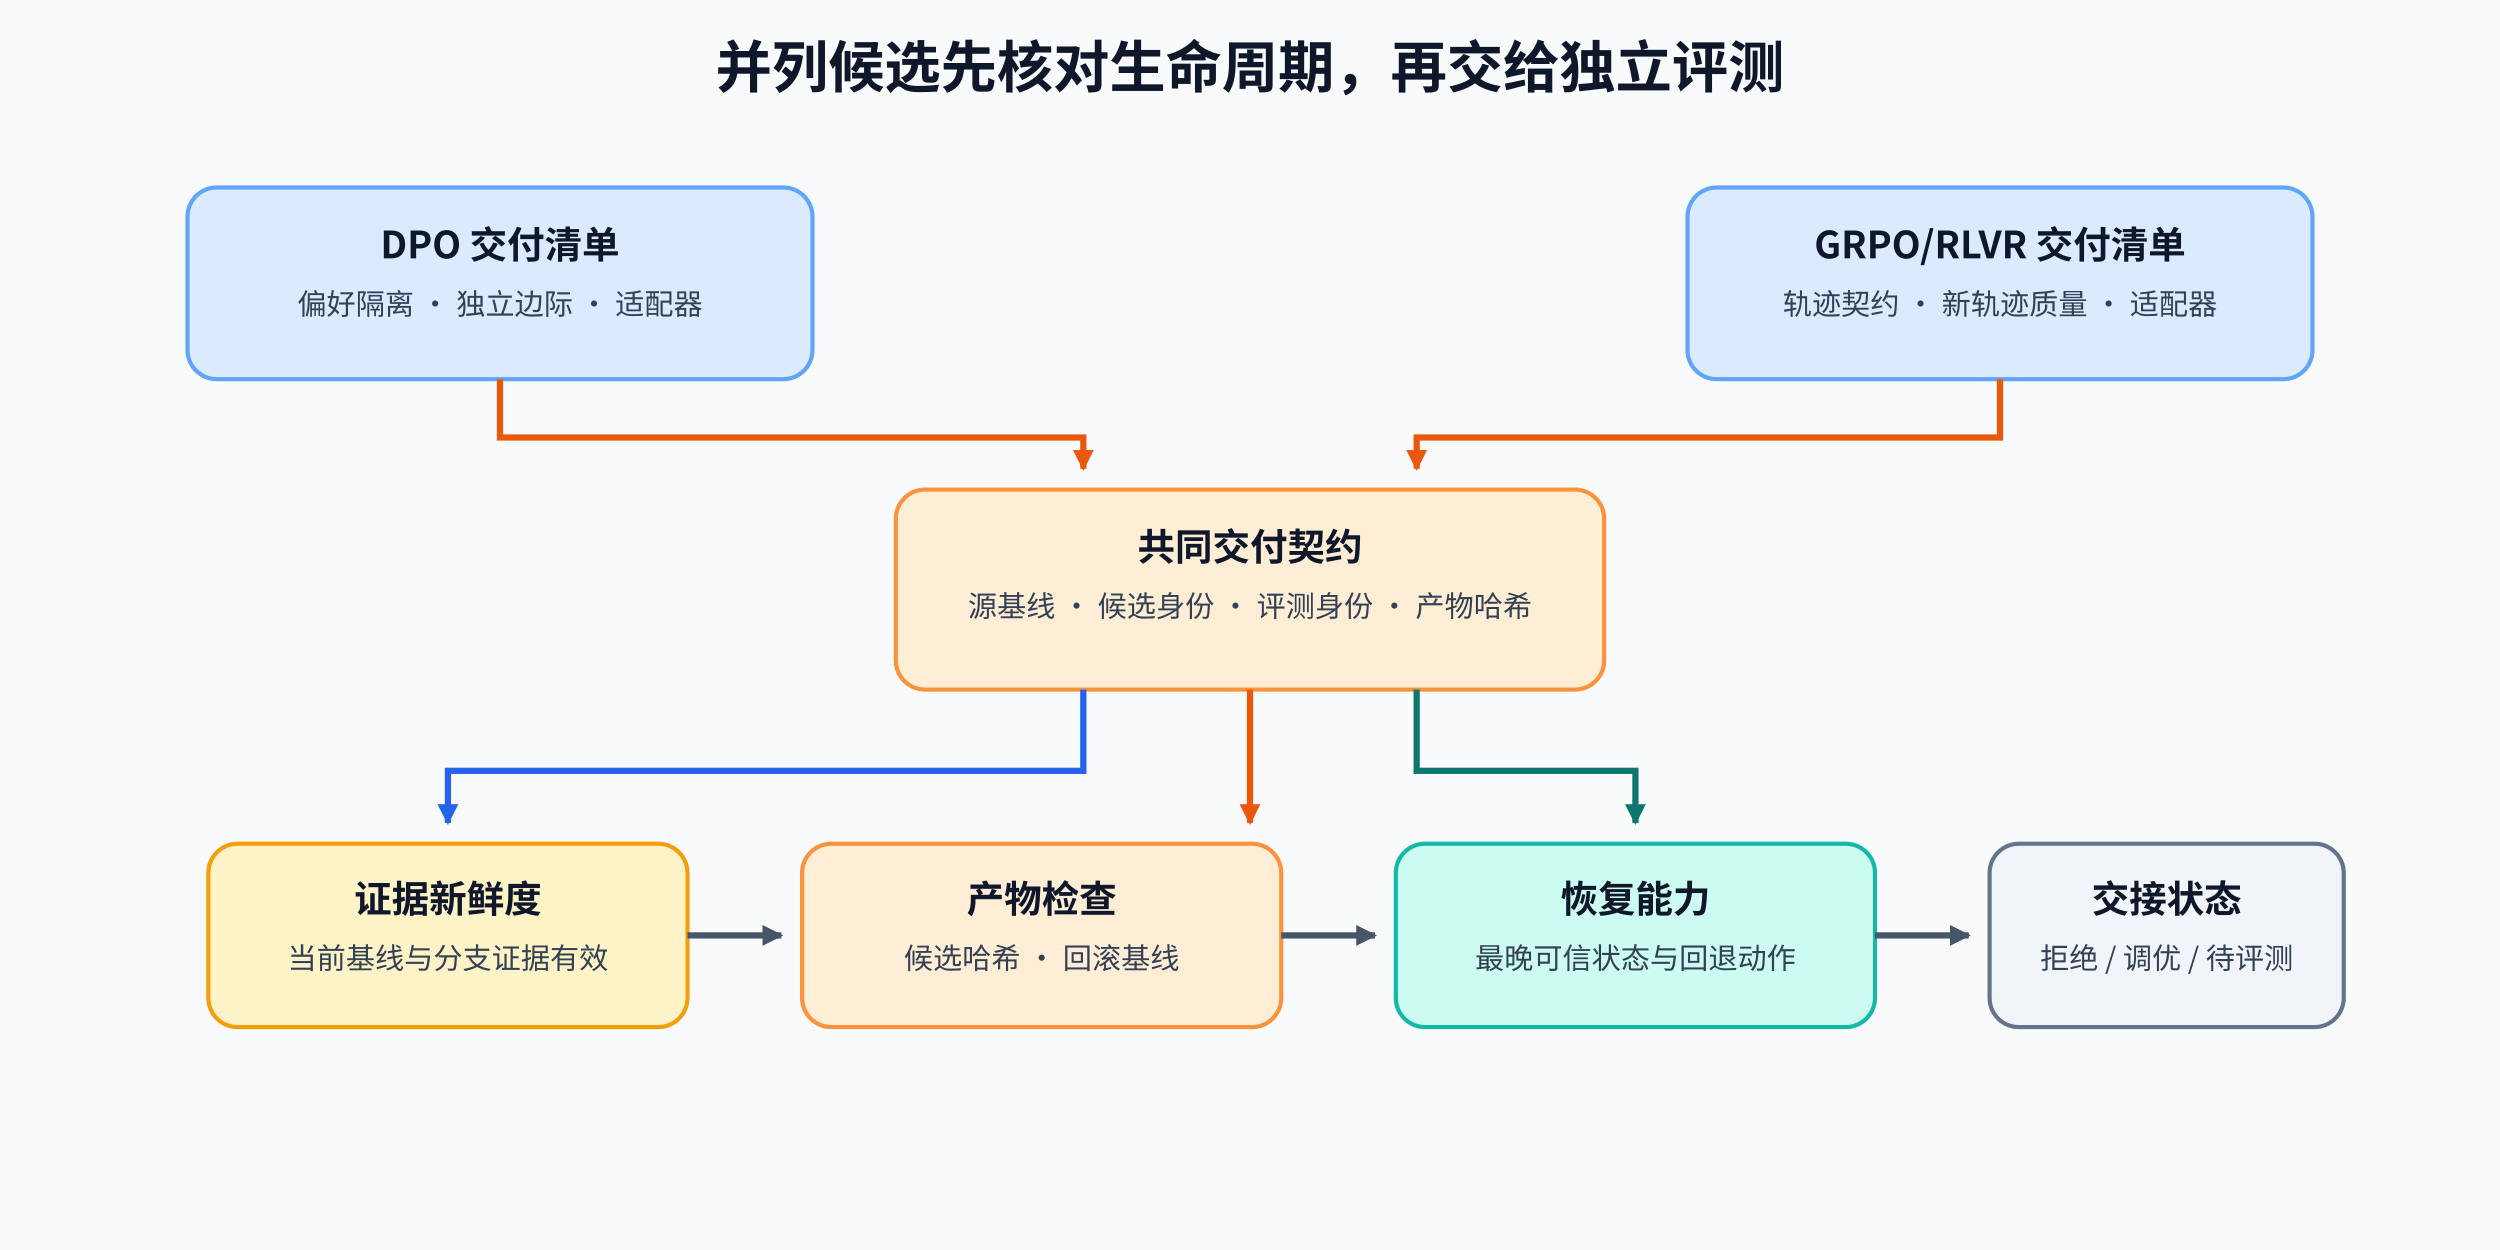
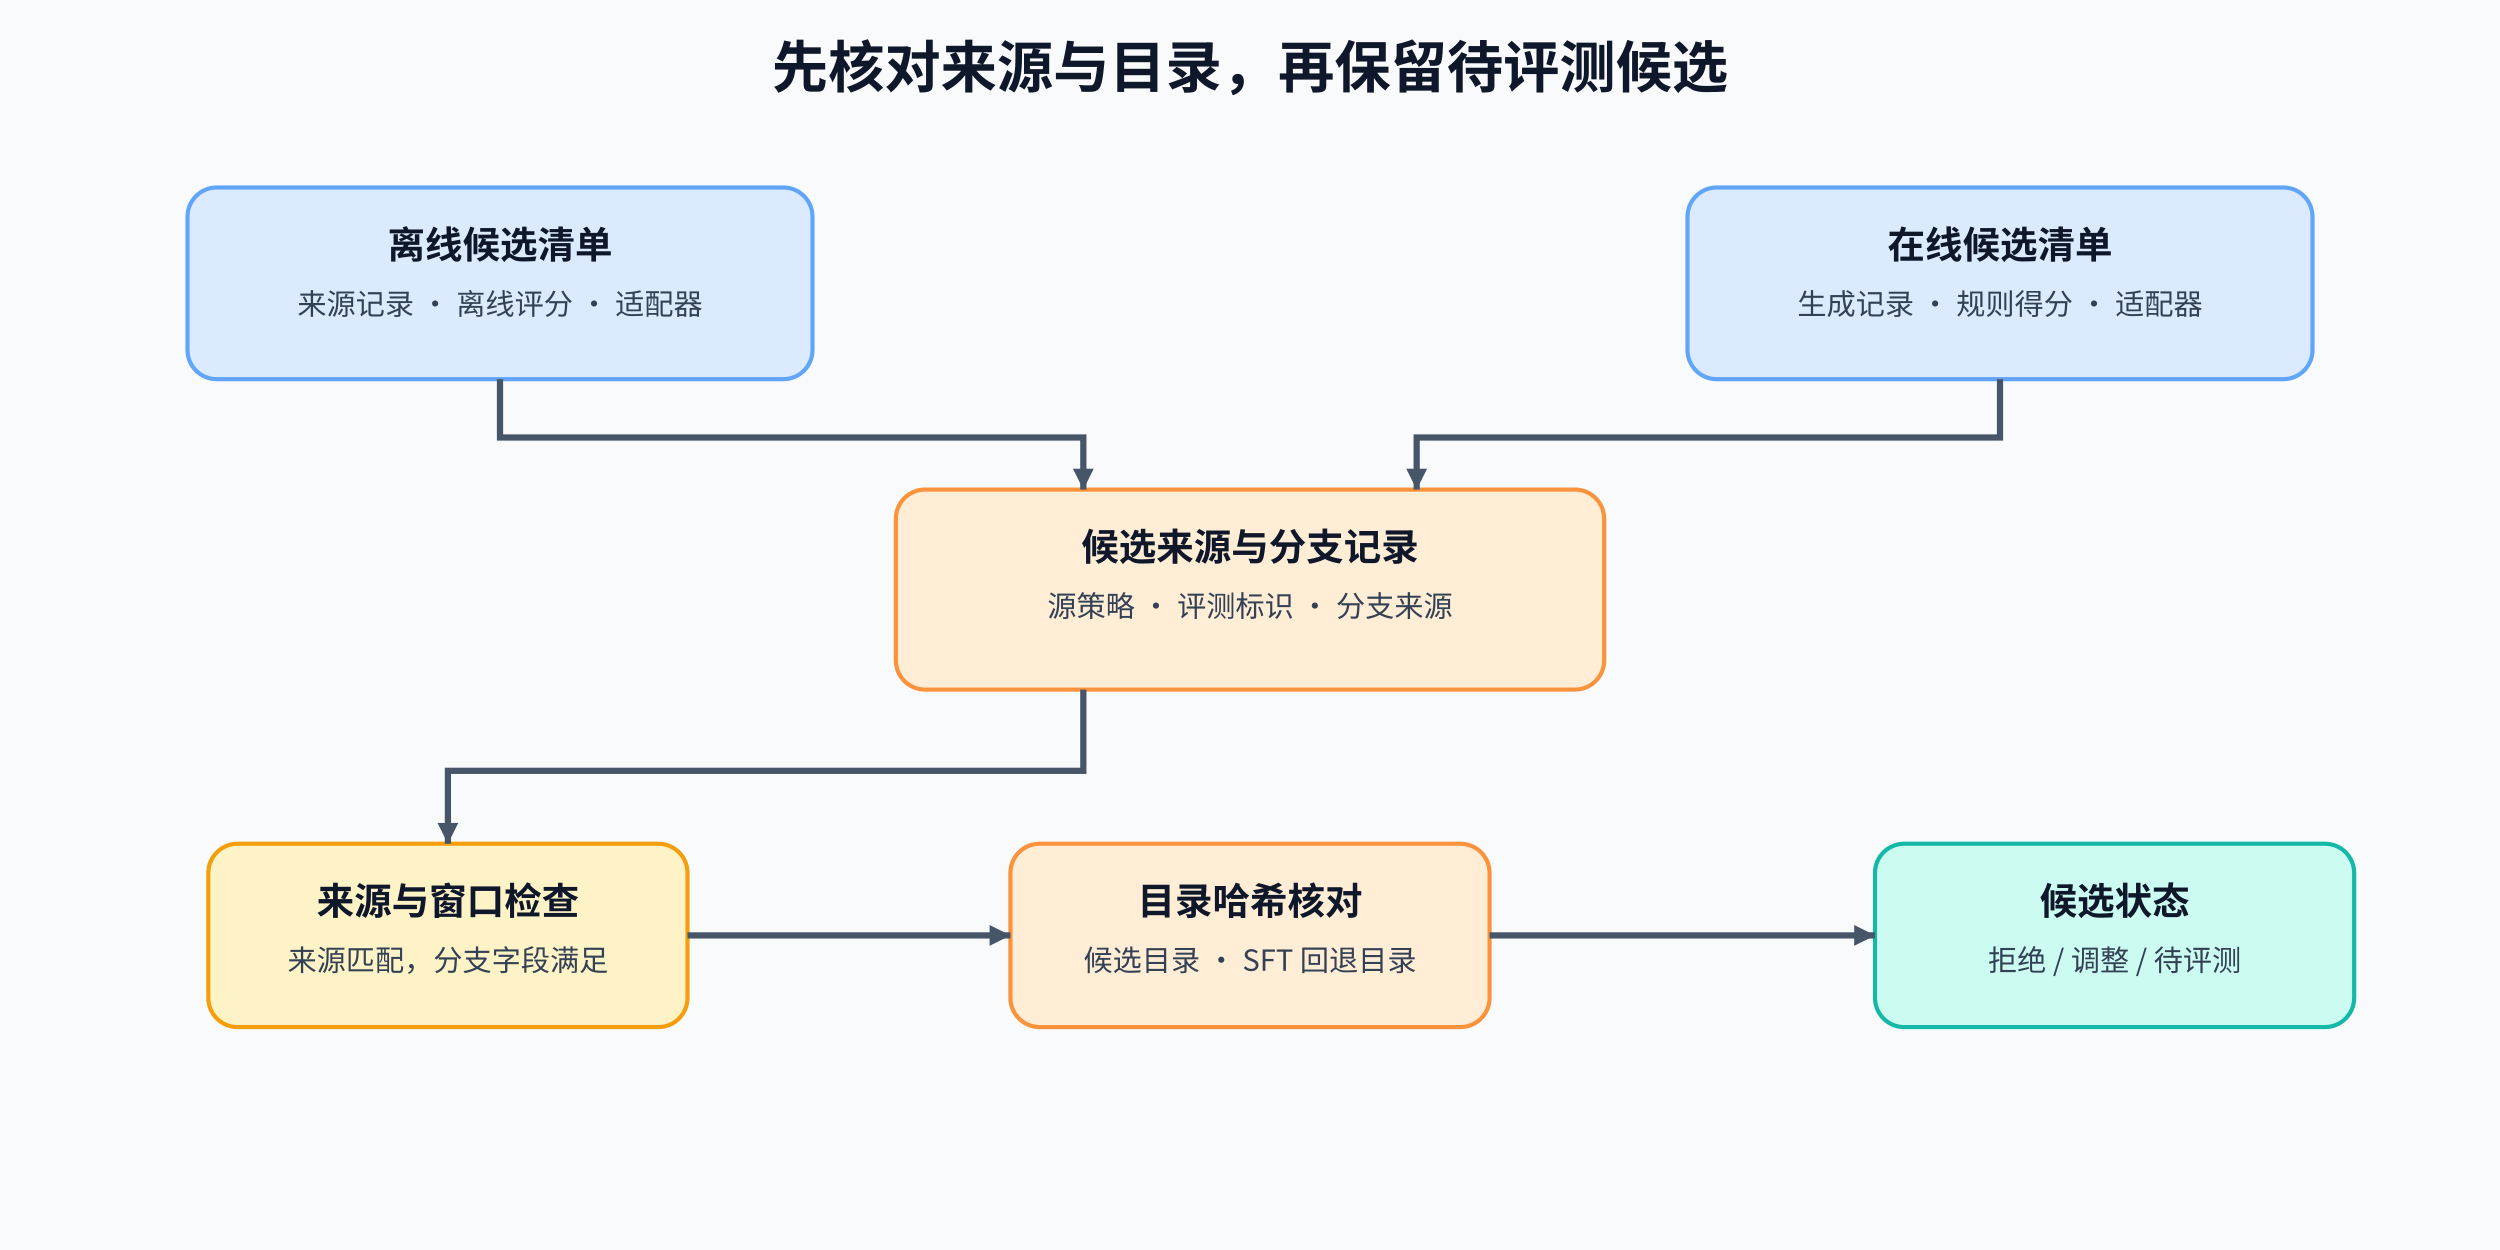
<svg xmlns="http://www.w3.org/2000/svg" width="1200" height="600" viewBox="0 0 1200 600" role="img" aria-labelledby="title desc">
  <defs>
-     <marker id="orange" markerUnits="userSpaceOnUse" markerWidth="10" markerHeight="10" refX="9" refY="5" orient="auto">
-       <path d="M0,0 L10,5 L0,10 Z" fill="#ea580c" />
+     <marker id="arrow" markerUnits="userSpaceOnUse" markerWidth="10" markerHeight="10" refX="10" refY="5" orient="auto">
+       <path d="M0 0 L10 5 L0 10 Z" fill="#475569" />
    </marker>
-     <marker id="blue" markerUnits="userSpaceOnUse" markerWidth="10" markerHeight="10" refX="9" refY="5" orient="auto">
-       <path d="M0,0 L10,5 L0,10 Z" fill="#2563eb" />
-     </marker>
-     <marker id="teal" markerUnits="userSpaceOnUse" markerWidth="10" markerHeight="10" refX="9" refY="5" orient="auto">
-       <path d="M0,0 L10,5 L0,10 Z" fill="#0f766e" />
-     </marker>
-     <marker id="slate" markerUnits="userSpaceOnUse" markerWidth="10" markerHeight="10" refX="9" refY="5" orient="auto">
-       <path d="M0,0 L10,5 L0,10 Z" fill="#475569" />
-     </marker>
-     <style>text{font-family:"Noto Sans CJK SC","Microsoft YaHei",sans-serif;fill:#0f172a}.title{font-size:27px;font-weight:700}.head{font-size:18px;font-weight:700}.body{font-size:14px;fill:#334155}.orange,.blue,.teal,.slate{fill:none;stroke-width:3}.orange{stroke:#ea580c;marker-end:url(#orange)}.blue{stroke:#2563eb;marker-end:url(#blue)}.teal{stroke:#0f766e;marker-end:url(#teal)}.slate{stroke:#475569;marker-end:url(#slate)}</style>
+     <style>text{font-family:"Noto Sans CJK SC",sans-serif;fill:#0f172a}.title{font-size:27px;font-weight:700}.head{font-size:18px;font-weight:700}.body{font-size:14px;fill:#334155}.edge{fill:none;stroke:#475569;stroke-width:3;marker-end:url(#arrow)}.label{font-size:14px;fill:#475569}</style>
  </defs>
  <rect width="1200" height="600" fill="#f8fafc" />
-   <text x="600" y="42" text-anchor="middle" class="title">并列候选先核对生命周期，再交给独立评测</text>
-   <rect x="90" y="90" width="300" height="92" rx="14" fill="#dbeafe" stroke="#60a5fa" stroke-width="2" />
-   <text x="240" y="124" text-anchor="middle" class="head">DPO 交付清单</text>
-   <text x="240" y="151" text-anchor="middle" class="body">偏好隔离 · 独立边际 · 适配器</text>
-   <rect x="810" y="90" width="300" height="92" rx="14" fill="#dbeafe" stroke="#60a5fa" stroke-width="2" />
-   <text x="960" y="124" text-anchor="middle" class="head">GRPO/RLVR 交付清单</text>
-   <text x="960" y="151" text-anchor="middle" class="body">轨迹契约 · 新轨迹质量 · 适配器</text>
-   <rect x="430" y="235" width="340" height="96" rx="14" fill="#ffedd5" stroke="#fb923c" stroke-width="2" />
-   <text x="600" y="269" text-anchor="middle" class="head">共同交付契约</text>
-   <text x="600" y="296" text-anchor="middle" class="body">源基线 · 候选身份 · 评测身份 · 产物哈希</text>
-   <path class="orange" d="M240 182 V210 H520 V225" />
-   <path class="orange" d="M960 182 V210 H680 V225" />
-   <rect x="100" y="405" width="230" height="88" rx="14" fill="#fef3c7" stroke="#f59e0b" stroke-width="2" />
-   <text x="215" y="438" text-anchor="middle" class="head">证据新鲜度</text>
-   <text x="215" y="465" text-anchor="middle" class="body">当前基线与分支证据有效</text>
-   <rect x="385" y="405" width="230" height="88" rx="14" fill="#ffedd5" stroke="#fb923c" stroke-width="2" />
-   <text x="500" y="438" text-anchor="middle" class="head">产物检查</text>
-   <text x="500" y="465" text-anchor="middle" class="body">候选哈希 · 回滚基线</text>
-   <rect x="670" y="405" width="230" height="88" rx="14" fill="#ccfbf1" stroke="#14b8a6" stroke-width="2" />
-   <text x="785" y="438" text-anchor="middle" class="head">恢复能力</text>
-   <text x="785" y="465" text-anchor="middle" class="body">最晚可信状态与回退动作</text>
-   <rect x="955" y="405" width="170" height="88" rx="14" fill="#f1f5f9" stroke="#64748b" stroke-width="2" />
-   <text x="1040" y="438" text-anchor="middle" class="head">交接状态</text>
-   <text x="1040" y="465" text-anchor="middle" class="body">拒绝 / 调优 / 待评测</text>
-   <path class="blue" d="M520 331 V370 H215 V395" />
-   <path class="orange" d="M600 331 V395" />
-   <path class="teal" d="M680 331 V370 H785 V395" />
-   <path class="slate" d="M330 449 H375" />
-   <path class="slate" d="M615 449 H660" />
-   <path class="slate" d="M900 449 H945" />
+   <text x="600" y="42" text-anchor="middle" class="title">先核对来源与目录，再保留待评测候选</text>
+   <rect id="dpo" x="90" y="90" width="300" height="92" rx="14" fill="#dbeafe" stroke="#60a5fa" stroke-width="2" />
+   <text x="240" y="124" text-anchor="middle" class="head">离线候选清单</text>
+   <text x="240" y="151" text-anchor="middle" class="body">来源记录 · 离线评分 · 适配器</text>
+   <rect id="grpo" x="810" y="90" width="300" height="92" rx="14" fill="#dbeafe" stroke="#60a5fa" stroke-width="2" />
+   <text x="960" y="124" text-anchor="middle" class="head">在线候选清单</text>
+   <text x="960" y="151" text-anchor="middle" class="body">生成记录 · 规则得分 · 适配器</text>
+   <rect id="record" x="430" y="235" width="340" height="96" rx="14" fill="#ffedd5" stroke="#fb923c" stroke-width="2" />
+   <text x="600" y="269" text-anchor="middle" class="head">候选来源与分支记录</text>
+   <text x="600" y="296" text-anchor="middle" class="body">源策略 · 评测标识 · 分支来源</text>
+   <rect id="source-check" x="100" y="405" width="230" height="88" rx="14" fill="#fef3c7" stroke="#f59e0b" stroke-width="2" />
+   <text x="215" y="439" text-anchor="middle" class="head">来源与窗口检查</text>
+   <text x="215" y="466" text-anchor="middle" class="body">来源匹配，分支字段满足</text>
+   <rect id="files" x="485" y="405" width="230" height="88" rx="14" fill="#ffedd5" stroke="#fb923c" stroke-width="2" />
+   <text x="600" y="439" text-anchor="middle" class="head">目录哈希核对</text>
+   <text x="600" y="466" text-anchor="middle" class="body">候选目录 · SFT 回退目录</text>
+   <rect id="result" x="900" y="405" width="230" height="88" rx="14" fill="#ccfbf1" stroke="#14b8a6" stroke-width="2" />
+   <text x="1015" y="439" text-anchor="middle" class="head">候选状态</text>
+   <text x="1015" y="466" text-anchor="middle" class="body">拒绝 / 调整 / 待评测</text>
+   <path class="edge" d="M240 182 V210 H520 V235" data-source="dpo" data-target="record" />
+   <path class="edge" d="M960 182 V210 H680 V235" data-source="grpo" data-target="record" />
+   <path class="edge" d="M520 331 V370 H215 V405" data-source="record" data-target="source-check" />
+   <path class="edge" d="M330 449 H485" data-source="source-check" data-target="files" />
+   <path class="edge" d="M715 449 H900" data-source="files" data-target="result" />
</svg>
